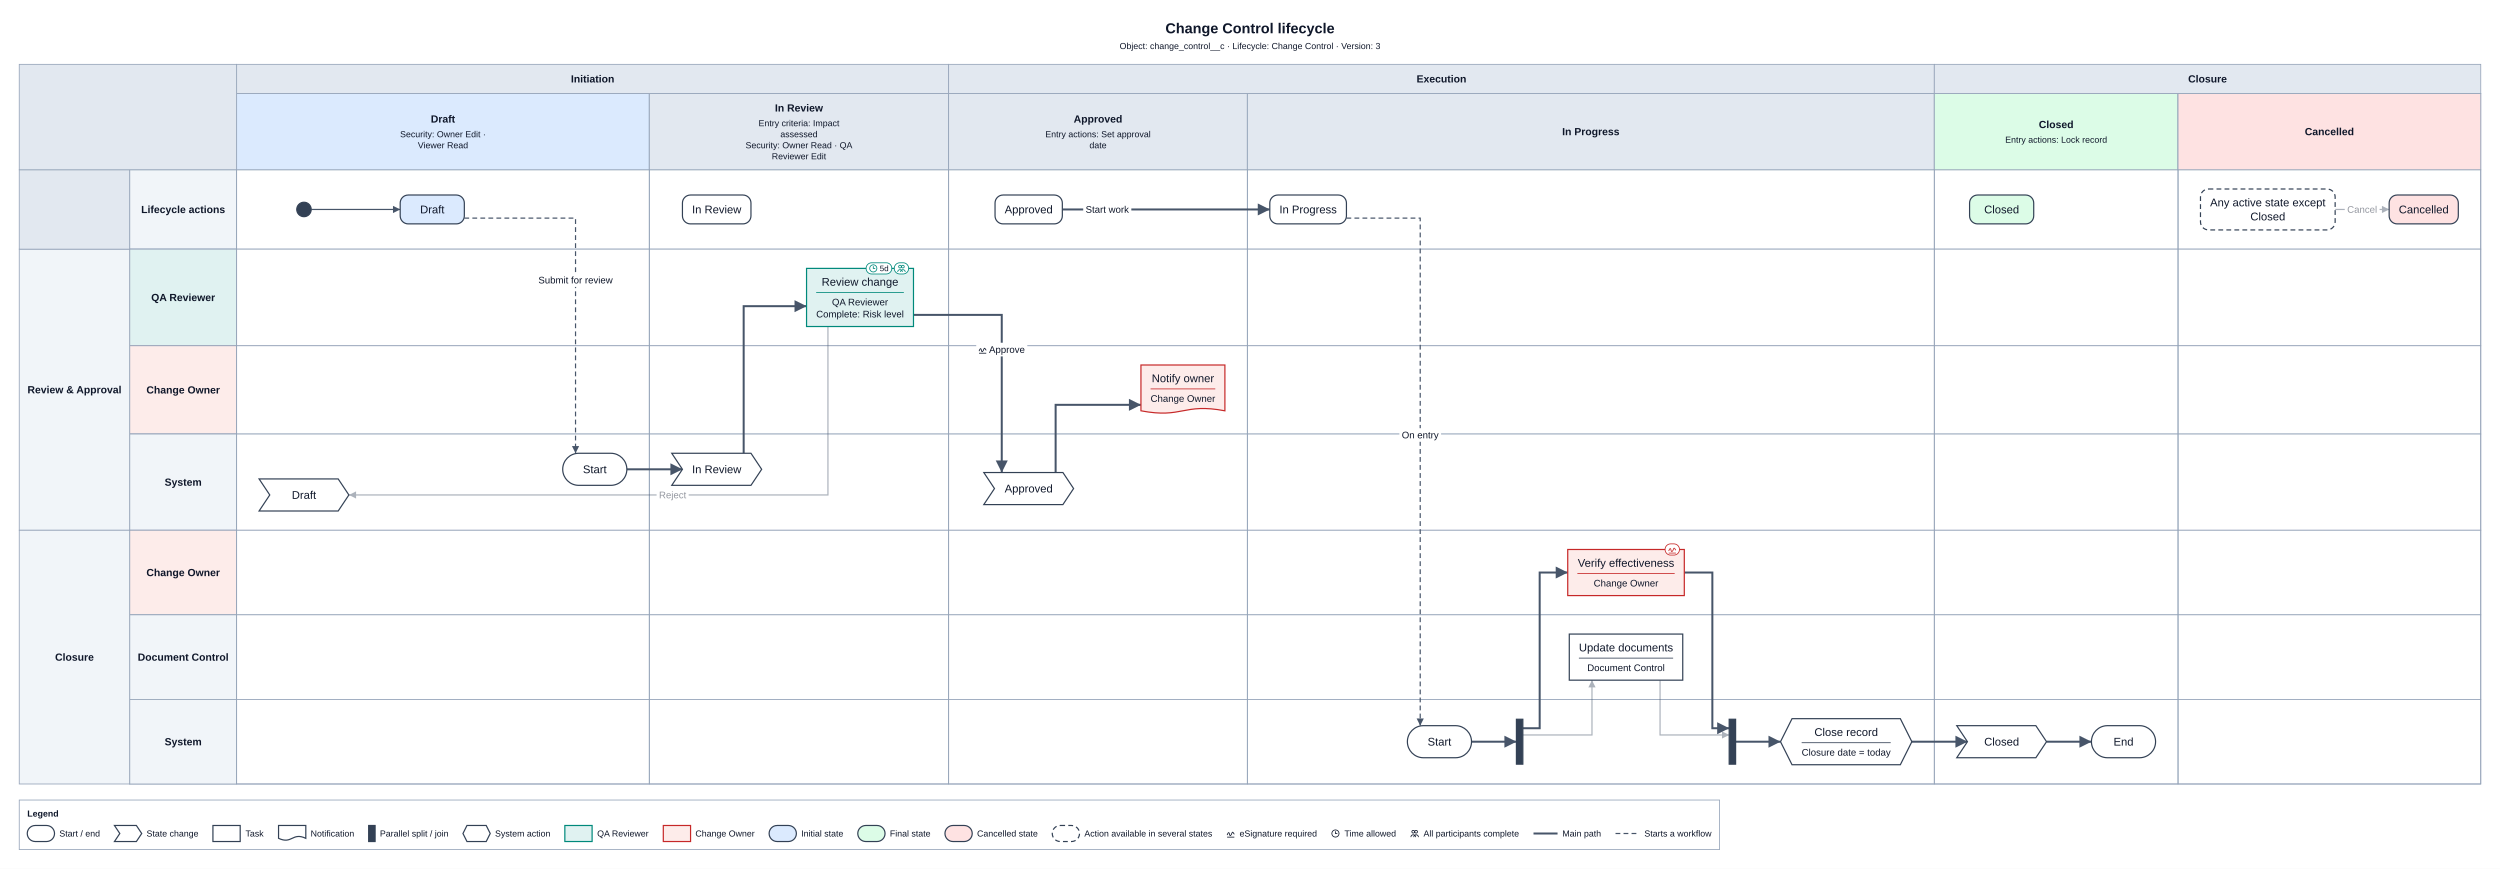
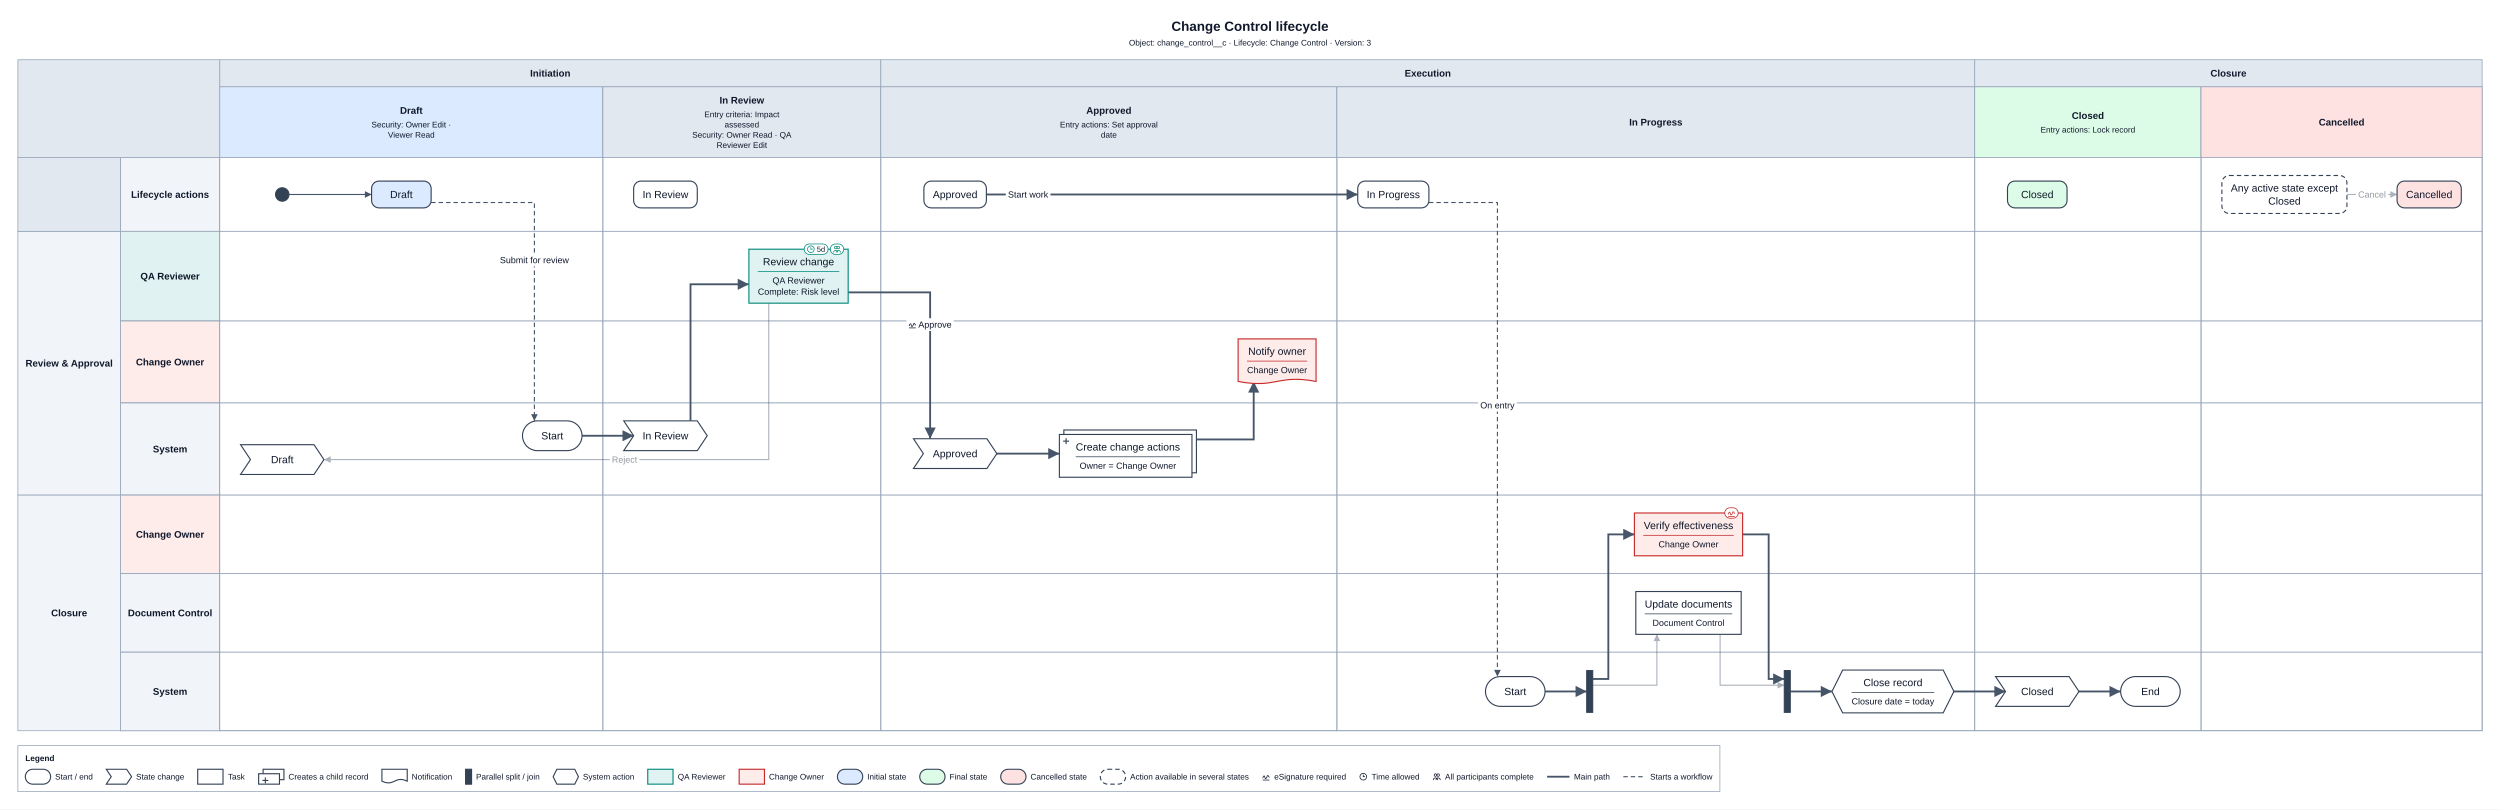
- <svg xmlns="http://www.w3.org/2000/svg" version="1.1" width="3118.16" height="1083.6" viewBox="0 0 3118.16 1083.6" class="jtd jtd-lifecycle">
+ <svg xmlns="http://www.w3.org/2000/svg" version="1.1" width="3358.25" height="1087.35" viewBox="0 0 3358.25 1087.35" class="jtd jtd-lifecycle">
  <defs>
    <marker id="jtd-arrow" viewBox="0 0 10 10" refX="10" refY="5" markerWidth="9" markerHeight="9" markerUnits="userSpaceOnUse" orient="auto">
      <path d="M0 0L10 5L0 10Z" fill="#475569" />
    </marker>
    <marker id="jtd-arrow-w2_5" viewBox="0 0 10 10" refX="10" refY="5" markerWidth="15" markerHeight="15" markerUnits="userSpaceOnUse" orient="auto">
      <path d="M0 0L10 5L0 10Z" fill="#475569" />
    </marker>
  </defs>
-   <rect width="3118.16" height="1083.6" fill="#ffffff" />
+   <rect width="3358.25" height="1087.35" fill="#ffffff" />
  <g font-family="Arial, 'Liberation Sans', Helvetica, sans-serif" font-size="14" fill="#0f172a" style="font-kerning:none;font-variant-ligatures:none">
-     <text x="1559.08" y="41.49" text-anchor="middle" font-size="18" font-weight="bold" class="jtd-title">Change Control lifecycle</text>
-     <text x="1559.08" y="61.19" text-anchor="middle" font-size="11" class="jtd-meta">Object: change_control__c · Lifecycle: Change Control · Version: 3</text>
+     <text x="1679.13" y="41.49" text-anchor="middle" font-size="18" font-weight="bold" class="jtd-title">Change Control lifecycle</text>
+     <text x="1679.13" y="61.19" text-anchor="middle" font-size="11" class="jtd-meta">Object: change_control__c · Lifecycle: Change Control · Version: 3</text>
    <g transform="translate(24 80.25)">
      <g id="l-lifecycle:actions" class="jtd-lane">
-         <rect x="137.76" y="131.5" width="2932.41" height="99" fill="#ffffff" stroke="#94a3b8" stroke-width="1" />
+         <rect x="137.76" y="131.5" width="3172.5" height="99" fill="#ffffff" stroke="#94a3b8" stroke-width="1" />
        <rect x="137.76" y="131.5" width="133.38" height="99" fill="#f1f5f9" stroke="#94a3b8" stroke-width="1" />
        <text x="204.45" y="185.51" text-anchor="middle" font-size="13" font-weight="bold">Lifecycle actions</text>
      </g>
      <g id="l-review::QA Reviewer" class="jtd-lane">
-         <rect x="137.76" y="230.5" width="2932.41" height="120.5" fill="#ffffff" stroke="#94a3b8" stroke-width="1" />
+         <rect x="137.76" y="230.5" width="3172.5" height="120.5" fill="#ffffff" stroke="#94a3b8" stroke-width="1" />
        <rect x="137.76" y="230.5" width="133.38" height="120.5" fill="#e0f2f1" stroke="#94a3b8" stroke-width="1" />
        <text x="204.45" y="295.26" text-anchor="middle" font-size="13" font-weight="bold">QA Reviewer</text>
      </g>
      <g id="l-review::Change Owner" class="jtd-lane">
-         <rect x="137.76" y="351" width="2932.41" height="110.1" fill="#ffffff" stroke="#94a3b8" stroke-width="1" />
+         <rect x="137.76" y="351" width="3172.5" height="110.1" fill="#ffffff" stroke="#94a3b8" stroke-width="1" />
        <rect x="137.76" y="351" width="133.38" height="110.1" fill="#fdecea" stroke="#94a3b8" stroke-width="1" />
        <text x="204.45" y="410.56" text-anchor="middle" font-size="13" font-weight="bold">Change Owner</text>
      </g>
      <g id="l-review::System" class="jtd-lane">
-         <rect x="137.76" y="461.1" width="2932.41" height="120" fill="#ffffff" stroke="#94a3b8" stroke-width="1" />
-         <rect x="137.76" y="461.1" width="133.38" height="120" fill="#f1f5f9" stroke="#94a3b8" stroke-width="1" />
-         <text x="204.45" y="525.61" text-anchor="middle" font-size="13" font-weight="bold">System</text>
+         <rect x="137.76" y="461.1" width="3172.5" height="123.75" fill="#ffffff" stroke="#94a3b8" stroke-width="1" />
+         <rect x="137.76" y="461.1" width="133.38" height="123.75" fill="#f1f5f9" stroke="#94a3b8" stroke-width="1" />
+         <text x="204.45" y="527.48" text-anchor="middle" font-size="13" font-weight="bold">System</text>
      </g>
      <g id="l-closure::Change Owner" class="jtd-lane">
-         <rect x="137.76" y="581.1" width="2932.41" height="105.5" fill="#ffffff" stroke="#94a3b8" stroke-width="1" />
-         <rect x="137.76" y="581.1" width="133.38" height="105.5" fill="#fdecea" stroke="#94a3b8" stroke-width="1" />
-         <text x="204.45" y="638.36" text-anchor="middle" font-size="13" font-weight="bold">Change Owner</text>
+         <rect x="137.76" y="584.85" width="3172.5" height="105.5" fill="#ffffff" stroke="#94a3b8" stroke-width="1" />
+         <rect x="137.76" y="584.85" width="133.38" height="105.5" fill="#fdecea" stroke="#94a3b8" stroke-width="1" />
+         <text x="204.45" y="642.11" text-anchor="middle" font-size="13" font-weight="bold">Change Owner</text>
      </g>
      <g id="l-closure::Document Control" class="jtd-lane">
-         <rect x="137.76" y="686.6" width="2932.41" height="105.5" fill="#ffffff" stroke="#94a3b8" stroke-width="1" />
-         <rect x="137.76" y="686.6" width="133.38" height="105.5" fill="#f1f5f9" stroke="#94a3b8" stroke-width="1" />
-         <text x="204.45" y="743.86" text-anchor="middle" font-size="13" font-weight="bold">Document Control</text>
+         <rect x="137.76" y="690.35" width="3172.5" height="105.5" fill="#ffffff" stroke="#94a3b8" stroke-width="1" />
+         <rect x="137.76" y="690.35" width="133.38" height="105.5" fill="#f1f5f9" stroke="#94a3b8" stroke-width="1" />
+         <text x="204.45" y="747.61" text-anchor="middle" font-size="13" font-weight="bold">Document Control</text>
      </g>
      <g id="l-closure::System" class="jtd-lane">
-         <rect x="137.76" y="792.1" width="2932.41" height="105.5" fill="#ffffff" stroke="#94a3b8" stroke-width="1" />
-         <rect x="137.76" y="792.1" width="133.38" height="105.5" fill="#f1f5f9" stroke="#94a3b8" stroke-width="1" />
-         <text x="204.45" y="849.36" text-anchor="middle" font-size="13" font-weight="bold">System</text>
+         <rect x="137.76" y="795.85" width="3172.5" height="105.5" fill="#ffffff" stroke="#94a3b8" stroke-width="1" />
+         <rect x="137.76" y="795.85" width="133.38" height="105.5" fill="#f1f5f9" stroke="#94a3b8" stroke-width="1" />
+         <text x="204.45" y="853.11" text-anchor="middle" font-size="13" font-weight="bold">System</text>
      </g>
      <g id="p-draft" class="jtd-phase">
-         <rect x="271.14" y="36.25" width="514.71" height="861.35" fill="none" stroke="#94a3b8" stroke-width="1" />
+         <rect x="271.14" y="36.25" width="514.71" height="865.1" fill="none" stroke="#94a3b8" stroke-width="1" />
        <rect x="271.14" y="36.25" width="514.71" height="95.25" fill="#dbeafe" stroke="#94a3b8" stroke-width="1" />
        <text x="528.49" y="72.63" text-anchor="middle" font-size="13" font-weight="bold">Draft</text>
        <text x="528.49" y="90.94" text-anchor="middle" font-size="11" class="jtd-detail">Security: Owner Edit ·</text>
        <text x="528.49" y="104.69" text-anchor="middle" font-size="11" class="jtd-detail">Viewer Read</text>
      </g>
      <g id="p-in_review" class="jtd-phase">
-         <rect x="785.85" y="36.25" width="373.35" height="861.35" fill="none" stroke="#94a3b8" stroke-width="1" />
+         <rect x="785.85" y="36.25" width="373.35" height="865.1" fill="none" stroke="#94a3b8" stroke-width="1" />
        <rect x="785.85" y="36.25" width="373.35" height="95.25" fill="#e2e8f0" stroke="#94a3b8" stroke-width="1" />
        <text x="972.52" y="58.88" text-anchor="middle" font-size="13" font-weight="bold">In Review</text>
        <text x="972.52" y="77.19" text-anchor="middle" font-size="11" class="jtd-detail">Entry criteria: Impact</text>
        <text x="972.52" y="90.94" text-anchor="middle" font-size="11" class="jtd-detail">assessed</text>
        <text x="972.52" y="104.69" text-anchor="middle" font-size="11" class="jtd-detail">Security: Owner Read · QA</text>
        <text x="972.52" y="118.44" text-anchor="middle" font-size="11" class="jtd-detail">Reviewer Edit</text>
      </g>
      <g id="p-approved" class="jtd-phase">
-         <rect x="1159.2" y="36.25" width="372.57" height="861.35" fill="none" stroke="#94a3b8" stroke-width="1" />
-         <rect x="1159.2" y="36.25" width="372.57" height="95.25" fill="#e2e8f0" stroke="#94a3b8" stroke-width="1" />
-         <text x="1345.49" y="72.63" text-anchor="middle" font-size="13" font-weight="bold">Approved</text>
-         <text x="1345.49" y="90.94" text-anchor="middle" font-size="11" class="jtd-detail">Entry actions: Set approval</text>
-         <text x="1345.49" y="104.69" text-anchor="middle" font-size="11" class="jtd-detail">date</text>
+         <rect x="1159.2" y="36.25" width="612.66" height="865.1" fill="none" stroke="#94a3b8" stroke-width="1" />
+         <rect x="1159.2" y="36.25" width="612.66" height="95.25" fill="#e2e8f0" stroke="#94a3b8" stroke-width="1" />
+         <text x="1465.53" y="72.63" text-anchor="middle" font-size="13" font-weight="bold">Approved</text>
+         <text x="1465.53" y="90.94" text-anchor="middle" font-size="11" class="jtd-detail">Entry actions: Set approval</text>
+         <text x="1465.53" y="104.69" text-anchor="middle" font-size="11" class="jtd-detail">date</text>
      </g>
      <g id="p-in_progress" class="jtd-phase">
-         <rect x="1531.77" y="36.25" width="856.81" height="861.35" fill="none" stroke="#94a3b8" stroke-width="1" />
-         <rect x="1531.77" y="36.25" width="856.81" height="95.25" fill="#e2e8f0" stroke="#94a3b8" stroke-width="1" />
-         <text x="1960.18" y="88.38" text-anchor="middle" font-size="13" font-weight="bold">In Progress</text>
+         <rect x="1771.86" y="36.25" width="856.81" height="865.1" fill="none" stroke="#94a3b8" stroke-width="1" />
+         <rect x="1771.86" y="36.25" width="856.81" height="95.25" fill="#e2e8f0" stroke="#94a3b8" stroke-width="1" />
+         <text x="2200.27" y="88.38" text-anchor="middle" font-size="13" font-weight="bold">In Progress</text>
      </g>
      <g id="p-closed" class="jtd-phase">
-         <rect x="2388.58" y="36.25" width="304" height="861.35" fill="none" stroke="#94a3b8" stroke-width="1" />
-         <rect x="2388.58" y="36.25" width="304" height="95.25" fill="#dcfce7" stroke="#94a3b8" stroke-width="1" />
-         <text x="2540.58" y="79.51" text-anchor="middle" font-size="13" font-weight="bold">Closed</text>
-         <text x="2540.58" y="97.81" text-anchor="middle" font-size="11" class="jtd-detail">Entry actions: Lock record</text>
+         <rect x="2628.67" y="36.25" width="304" height="865.1" fill="none" stroke="#94a3b8" stroke-width="1" />
+         <rect x="2628.67" y="36.25" width="304" height="95.25" fill="#dcfce7" stroke="#94a3b8" stroke-width="1" />
+         <text x="2780.67" y="79.51" text-anchor="middle" font-size="13" font-weight="bold">Closed</text>
+         <text x="2780.67" y="97.81" text-anchor="middle" font-size="11" class="jtd-detail">Entry actions: Lock record</text>
      </g>
      <g id="p-cancelled" class="jtd-phase">
-         <rect x="2692.58" y="36.25" width="377.58" height="861.35" fill="none" stroke="#94a3b8" stroke-width="1" />
-         <rect x="2692.58" y="36.25" width="377.58" height="95.25" fill="#fee2e2" stroke="#94a3b8" stroke-width="1" />
-         <text x="2881.37" y="88.38" text-anchor="middle" font-size="13" font-weight="bold">Cancelled</text>
+         <rect x="2932.67" y="36.25" width="377.58" height="865.1" fill="none" stroke="#94a3b8" stroke-width="1" />
+         <rect x="2932.67" y="36.25" width="377.58" height="95.25" fill="#fee2e2" stroke="#94a3b8" stroke-width="1" />
+         <text x="3121.46" y="88.38" text-anchor="middle" font-size="13" font-weight="bold">Cancelled</text>
      </g>
      <g id="lg-review" class="jtd-laneGroup">
-         <rect x="0" y="230.5" width="137.76" height="350.6" fill="#f1f5f9" stroke="#94a3b8" stroke-width="1" />
-         <text x="68.88" y="410.31" text-anchor="middle" font-size="13" font-weight="bold">Review &amp; Approval</text>
+         <rect x="0" y="230.5" width="137.76" height="354.35" fill="#f1f5f9" stroke="#94a3b8" stroke-width="1" />
+         <text x="68.88" y="412.18" text-anchor="middle" font-size="13" font-weight="bold">Review &amp; Approval</text>
      </g>
      <g id="lg-closure" class="jtd-laneGroup">
-         <rect x="0" y="581.1" width="137.76" height="316.5" fill="#f1f5f9" stroke="#94a3b8" stroke-width="1" />
-         <text x="68.88" y="743.86" text-anchor="middle" font-size="13" font-weight="bold">Closure</text>
+         <rect x="0" y="584.85" width="137.76" height="316.5" fill="#f1f5f9" stroke="#94a3b8" stroke-width="1" />
+         <text x="68.88" y="747.61" text-anchor="middle" font-size="13" font-weight="bold">Closure</text>
      </g>
      <g id="pg-initiation" class="jtd-phaseGroup">
        <rect x="271.14" y="0" width="888.06" height="36.25" fill="#e2e8f0" stroke="#94a3b8" stroke-width="1" />
        <text x="715.17" y="22.63" text-anchor="middle" font-size="13" font-weight="bold">Initiation</text>
      </g>
      <g id="pg-execution" class="jtd-phaseGroup">
-         <rect x="1159.2" y="0" width="1229.38" height="36.25" fill="#e2e8f0" stroke="#94a3b8" stroke-width="1" />
-         <text x="1773.89" y="22.63" text-anchor="middle" font-size="13" font-weight="bold">Execution</text>
+         <rect x="1159.2" y="0" width="1469.47" height="36.25" fill="#e2e8f0" stroke="#94a3b8" stroke-width="1" />
+         <text x="1893.94" y="22.63" text-anchor="middle" font-size="13" font-weight="bold">Execution</text>
      </g>
      <g id="pg-closure" class="jtd-phaseGroup">
-         <rect x="2388.58" y="0" width="681.58" height="36.25" fill="#e2e8f0" stroke="#94a3b8" stroke-width="1" />
-         <text x="2729.37" y="22.63" text-anchor="middle" font-size="13" font-weight="bold">Closure</text>
+         <rect x="2628.67" y="0" width="681.58" height="36.25" fill="#e2e8f0" stroke="#94a3b8" stroke-width="1" />
+         <text x="2969.46" y="22.63" text-anchor="middle" font-size="13" font-weight="bold">Closure</text>
      </g>
      <rect x="0" y="131.5" width="137.76" height="99" fill="#e2e8f0" stroke="#94a3b8" stroke-width="1" />
      <rect x="0" y="0" width="271.14" height="131.5" fill="#e2e8f0" stroke="#94a3b8" stroke-width="1" />
      <g id="e-state:start:link" class="jtd-edge">
        <path d="M364.14 181L475.15 181" fill="none" stroke="#475569" stroke-width="1.5" marker-end="url(#jtd-arrow)" />
      </g>
      <g id="e-action:approved:0" class="jtd-edge">
-         <path d="M1301.01 181L1559.77 181" fill="none" stroke="#475569" stroke-width="2.5" marker-end="url(#jtd-arrow-w2_5)" />
+         <path d="M1301.01 181L1799.86 181" fill="none" stroke="#475569" stroke-width="2.5" marker-end="url(#jtd-arrow-w2_5)" />
        <rect x="1327.05" y="172.5" width="60.01" height="17" rx="2" fill="#ffffff" />
        <text x="1357.05" y="185.16" text-anchor="middle" font-size="12">Start work</text>
      </g>
      <g id="e-shared:0" class="jtd-edge" opacity="0.45">
-         <path d="M2888.55 181L2955.9 181" fill="none" stroke="#475569" stroke-width="1.5" marker-end="url(#jtd-arrow)" />
-         <rect x="2900.55" y="172.5" width="43.35" height="17" rx="2" fill="#ffffff" />
-         <text x="2922.23" y="185.16" text-anchor="middle" font-size="12">Cancel</text>
+         <path d="M3128.64 181L3195.99 181" fill="none" stroke="#475569" stroke-width="1.5" marker-end="url(#jtd-arrow)" />
+         <rect x="3140.64" y="172.5" width="43.35" height="17" rx="2" fill="#ffffff" />
+         <text x="3162.31" y="185.16" text-anchor="middle" font-size="12">Cancel</text>
      </g>
      <g id="e-edge:r_start:0" class="jtd-edge">
        <path d="M757.85 505.1L827.18 505.1" fill="none" stroke="#475569" stroke-width="2.5" marker-end="url(#jtd-arrow-w2_5)" />
      </g>
      <g id="e-edge:r_submit:0" class="jtd-edge">
        <path d="M903.55 485.1L903.55 301.63L981.98 301.63" fill="none" stroke="#475569" stroke-width="2.5" marker-end="url(#jtd-arrow-w2_5)" />
      </g>
      <g id="e-verdict:r_review:0" class="jtd-edge">
        <path d="M1115.35 312.5L1225.45 312.5L1225.45 509.1" fill="none" stroke="#475569" stroke-width="2.5" marker-end="url(#jtd-arrow-w2_5)" />
        <rect x="1193.6" y="347.25" width="63.7" height="17" rx="2" fill="#ffffff" />
        <path d="M1197.1 357.75C1198.6 353.75 1199.6 353.75 1200.1 356.75S1202.1 358.25 1203.1 355.25S1205.1 355.75 1206.1 356.75M1197.1 360.25H1206.1" fill="none" stroke="#0f172a" stroke-width="1" />
        <text x="1231.95" y="359.91" text-anchor="middle" font-size="12">Approve</text>
      </g>
      <g id="e-verdict:r_review:1" class="jtd-edge" opacity="0.45">
        <path d="M1008.66 327L1008.66 537.1L411.14 537.1" fill="none" stroke="#475569" stroke-width="1.5" marker-end="url(#jtd-arrow)" />
        <rect x="794.94" y="528.6" width="40.01" height="17" rx="2" fill="#ffffff" />
        <text x="814.95" y="541.26" text-anchor="middle" font-size="12">Reject</text>
      </g>
      <g id="e-edge:r_approve:0" class="jtd-edge">
-         <path d="M1292.65 509.1L1292.65 424.68L1399.06 424.68" fill="none" stroke="#475569" stroke-width="2.5" marker-end="url(#jtd-arrow-w2_5)" />
+         <path d="M1315.05 529.1L1399.06 529.1" fill="none" stroke="#475569" stroke-width="2.5" marker-end="url(#jtd-arrow-w2_5)" />
+       </g>
+       <g id="e-edge:r_actions:0" class="jtd-edge">
+         <path d="M1583.15 510.05L1660.09 510.05L1660.09 432.13" fill="none" stroke="#475569" stroke-width="2.5" marker-end="url(#jtd-arrow-w2_5)" />
      </g>
      <g id="e-edge:c_start:0" class="jtd-edge">
-         <path d="M1811.38 844.85L1867.38 844.85" fill="none" stroke="#475569" stroke-width="2.5" marker-end="url(#jtd-arrow-w2_5)" />
+         <path d="M2051.47 848.6L2107.47 848.6" fill="none" stroke="#475569" stroke-width="2.5" marker-end="url(#jtd-arrow-w2_5)" />
      </g>
      <g id="e-edge:c_split:0" class="jtd-edge">
-         <path d="M1875.38 828.05L1896.38 828.05L1896.38 633.85L1931.38 633.85" fill="none" stroke="#475569" stroke-width="2.5" marker-end="url(#jtd-arrow-w2_5)" />
+         <path d="M2115.47 831.8L2136.47 831.8L2136.47 637.6L2171.47 637.6" fill="none" stroke="#475569" stroke-width="2.5" marker-end="url(#jtd-arrow-w2_5)" />
      </g>
      <g id="e-edge:c_split:1" class="jtd-edge" opacity="0.45">
-         <path d="M1875.38 836.45L1961.62 836.45L1961.62 768.1" fill="none" stroke="#475569" stroke-width="1.5" marker-end="url(#jtd-arrow)" />
+         <path d="M2115.47 840.2L2201.7 840.2L2201.7 771.85" fill="none" stroke="#475569" stroke-width="1.5" marker-end="url(#jtd-arrow)" />
      </g>
      <g id="e-edge:c_verify:0" class="jtd-edge">
-         <path d="M2076.76 633.85L2111.76 633.85L2111.76 828.05L2132.76 828.05" fill="none" stroke="#475569" stroke-width="2.5" marker-end="url(#jtd-arrow-w2_5)" />
+         <path d="M2316.85 637.6L2351.85 637.6L2351.85 831.8L2372.85 831.8" fill="none" stroke="#475569" stroke-width="2.5" marker-end="url(#jtd-arrow-w2_5)" />
      </g>
      <g id="e-edge:c_docs:0" class="jtd-edge" opacity="0.45">
-         <path d="M2046.53 768.1L2046.53 836.45L2132.76 836.45" fill="none" stroke="#475569" stroke-width="1.5" marker-end="url(#jtd-arrow)" />
+         <path d="M2286.61 771.85L2286.61 840.2L2372.85 840.2" fill="none" stroke="#475569" stroke-width="1.5" marker-end="url(#jtd-arrow)" />
      </g>
      <g id="e-edge:c_join:0" class="jtd-edge">
-         <path d="M2140.76 844.85L2196.76 844.85" fill="none" stroke="#475569" stroke-width="2.5" marker-end="url(#jtd-arrow-w2_5)" />
+         <path d="M2380.85 848.6L2436.85 848.6" fill="none" stroke="#475569" stroke-width="2.5" marker-end="url(#jtd-arrow-w2_5)" />
      </g>
      <g id="e-edge:c_fields:0" class="jtd-edge">
-         <path d="M2360.58 844.85L2429.92 844.85" fill="none" stroke="#475569" stroke-width="2.5" marker-end="url(#jtd-arrow-w2_5)" />
+         <path d="M2600.67 848.6L2670.01 848.6" fill="none" stroke="#475569" stroke-width="2.5" marker-end="url(#jtd-arrow-w2_5)" />
      </g>
      <g id="e-edge:c_close:0" class="jtd-edge">
-         <path d="M2528.58 844.85L2584.58 844.85" fill="none" stroke="#475569" stroke-width="2.5" marker-end="url(#jtd-arrow-w2_5)" />
+         <path d="M2768.67 848.6L2824.67 848.6" fill="none" stroke="#475569" stroke-width="2.5" marker-end="url(#jtd-arrow-w2_5)" />
      </g>
      <g id="e-start:review" class="jtd-edge">
        <path d="M555.15 191.8L693.85 191.8L693.85 485.1" fill="none" stroke="#475569" stroke-width="1.5" stroke-dasharray="6 4" marker-end="url(#jtd-arrow)" />
        <rect x="644.5" y="260.6" width="98.7" height="17" rx="2" fill="#ffffff" />
        <text x="693.85" y="273.26" text-anchor="middle" font-size="12">Submit for review</text>
      </g>
      <g id="e-start:closure" class="jtd-edge">
-         <path d="M1655.36 191.8L1747.38 191.8L1747.38 824.85" fill="none" stroke="#475569" stroke-width="1.5" stroke-dasharray="6 4" marker-end="url(#jtd-arrow)" />
-         <rect x="1721.37" y="453.82" width="52.02" height="17" rx="2" fill="#ffffff" />
-         <text x="1747.38" y="466.48" text-anchor="middle" font-size="12">On entry</text>
+         <path d="M1895.45 191.8L1987.47 191.8L1987.47 828.6" fill="none" stroke="#475569" stroke-width="1.5" stroke-dasharray="6 4" marker-end="url(#jtd-arrow)" />
+         <rect x="1961.46" y="455.69" width="52.02" height="17" rx="2" fill="#ffffff" />
+         <text x="1987.47" y="468.35" text-anchor="middle" font-size="12">On entry</text>
      </g>
      <g id="n-state:start" class="jtd-node jtd-shape-initial" transform="translate(346.14 172)">
        <path d="M0 9A9 9 0 1 1 18 9A9 9 0 1 1 0 9Z" fill="#ffffff" stroke="#334155" stroke-width="1.5" />
        <path d="M0 9A9 9 0 1 1 18 9A9 9 0 1 1 0 9Z" fill="#334155" />
      </g>
      <g id="n-state:draft" class="jtd-node jtd-shape-state" transform="translate(475.15 163)">
        <path d="M10 0H70A10 10 0 0 1 80 10V26A10 10 0 0 1 70 36H10A10 10 0 0 1 0 26V10A10 10 0 0 1 10 0Z" fill="#dbeafe" stroke="#334155" stroke-width="1.5" />
        <text x="40" y="22.85" text-anchor="middle">Draft</text>
      </g>
      <g id="n-state:in_review" class="jtd-node jtd-shape-state" transform="translate(827.18 163)">
        <path d="M10 0H75.47A10 10 0 0 1 85.47 10V26A10 10 0 0 1 75.47 36H10A10 10 0 0 1 0 26V10A10 10 0 0 1 10 0Z" fill="#ffffff" stroke="#334155" stroke-width="1.5" />
        <text x="42.73" y="22.85" text-anchor="middle">In Review</text>
      </g>
      <g id="n-state:approved" class="jtd-node jtd-shape-state" transform="translate(1217.08 163)">
        <path d="M10 0H73.93A10 10 0 0 1 83.93 10V26A10 10 0 0 1 73.93 36H10A10 10 0 0 1 0 26V10A10 10 0 0 1 10 0Z" fill="#ffffff" stroke="#334155" stroke-width="1.5" />
        <text x="41.97" y="22.85" text-anchor="middle">Approved</text>
      </g>
-       <g id="n-state:in_progress" class="jtd-node jtd-shape-state" transform="translate(1559.77 163)">
+       <g id="n-state:in_progress" class="jtd-node jtd-shape-state" transform="translate(1799.86 163)">
        <path d="M10 0H85.59A10 10 0 0 1 95.59 10V26A10 10 0 0 1 85.59 36H10A10 10 0 0 1 0 26V10A10 10 0 0 1 10 0Z" fill="#ffffff" stroke="#334155" stroke-width="1.5" />
        <text x="47.79" y="22.85" text-anchor="middle">In Progress</text>
      </g>
-       <g id="n-state:closed" class="jtd-node jtd-shape-state" transform="translate(2432.58 163)">
+       <g id="n-state:closed" class="jtd-node jtd-shape-state" transform="translate(2672.67 163)">
        <path d="M10 0H70A10 10 0 0 1 80 10V26A10 10 0 0 1 70 36H10A10 10 0 0 1 0 26V10A10 10 0 0 1 10 0Z" fill="#dcfce7" stroke="#334155" stroke-width="1.5" />
        <text x="40" y="22.85" text-anchor="middle">Closed</text>
      </g>
-       <g id="n-state:cancelled" class="jtd-node jtd-shape-state" transform="translate(2955.9 163)">
+       <g id="n-state:cancelled" class="jtd-node jtd-shape-state" transform="translate(3195.99 163)">
        <path d="M10 0H76.26A10 10 0 0 1 86.26 10V26A10 10 0 0 1 76.26 36H10A10 10 0 0 1 0 26V10A10 10 0 0 1 10 0Z" fill="#fee2e2" stroke="#334155" stroke-width="1.5" />
        <text x="43.13" y="22.85" text-anchor="middle">Cancelled</text>
      </g>
-       <g id="n-shared:0:from" class="jtd-node jtd-shape-state" transform="translate(2720.58 155.5)">
+       <g id="n-shared:0:from" class="jtd-node jtd-shape-state" transform="translate(2960.67 155.5)">
        <path d="M10 0H157.96A10 10 0 0 1 167.96 10V41A10 10 0 0 1 157.96 51H10A10 10 0 0 1 0 41V10A10 10 0 0 1 10 0Z" fill="#ffffff" stroke="#334155" stroke-width="1.5" stroke-dasharray="6 4" />
        <text x="83.98" y="21.6" text-anchor="middle">Any active state except</text>
        <text x="83.98" y="39.1" text-anchor="middle">Closed</text>
      </g>
      <g id="n-r_start" class="jtd-node jtd-shape-terminator" transform="translate(677.85 485.1)">
        <path d="M20 0H60A20 20 0 0 1 60 40H20A20 20 0 0 1 20 0Z" fill="#ffffff" stroke="#334155" stroke-width="1.5" />
        <text x="40" y="24.85" text-anchor="middle">Start</text>
      </g>
      <g id="n-r_submit" class="jtd-node jtd-shape-chevron" transform="translate(813.85 485.1)">
        <path d="M0 0H98.8L112.14 20L98.8 40H0L13.33 20Z" fill="#ffffff" stroke="#334155" stroke-width="1.5" />
        <text x="56.07" y="24.85" text-anchor="middle">In Review</text>
      </g>
      <g id="n-r_review" class="jtd-node jtd-shape-process" transform="translate(981.98 254.5)">
        <path d="M0 0H133.37V72.5H0Z" fill="#e0f2f1" stroke="#00897b" stroke-width="1.5" />
        <text x="66.69" y="21.6" text-anchor="middle">Review change</text>
        <path d="M12 30H121.37" fill="none" stroke="#00897b" stroke-width="1" />
        <text x="66.69" y="46.16" text-anchor="middle" font-size="12">QA Reviewer</text>
        <text x="66.69" y="61.16" text-anchor="middle" font-size="12">Complete: Risk level</text>
        <rect x="74.25" y="-7" width="32.12" height="14" rx="7" fill="#ffffff" stroke="#00897b" stroke-width="1" />
        <path d="M78.75 0a4.5 4.5 0 1 0 9 0a4.5 4.5 0 1 0 -9 0M83.25 -2.8V0H85.65" fill="none" stroke="#00897b" stroke-width="1" />
        <text x="96.81" y="3.47" text-anchor="middle" font-size="10">5d</text>
        <rect x="109.37" y="-7" width="18" height="14" rx="7" fill="#ffffff" stroke="#00897b" stroke-width="1" />
        <path d="M114.87 -2.2a1.7 1.7 0 1 0 3.4 0a1.7 1.7 0 1 0 -3.4 0M118.47 -2.2a1.7 1.7 0 1 0 3.4 0a1.7 1.7 0 1 0 -3.4 0M113.67 4.5C113.67 0.6 119.47 0.6 119.47 4.5M117.27 4.5C117.27 0.6 123.07 0.6 123.07 4.5" fill="none" stroke="#00897b" stroke-width="1" />
      </g>
      <g id="n-r_approve" class="jtd-node jtd-shape-chevron" transform="translate(1203.05 509.1)">
        <path d="M0 0H98.67L112 20L98.67 40H0L13.33 20Z" fill="#ffffff" stroke="#334155" stroke-width="1.5" />
        <text x="56" y="24.85" text-anchor="middle">Approved</text>
      </g>
-       <g id="n-r_notify" class="jtd-node jtd-shape-document" transform="translate(1399.06 375)">
+       <g id="n-r_actions" class="jtd-node jtd-shape-record" transform="translate(1399.06 497.35)">
+         <path d="M0 6H178.09V63.5H0Z" fill="#ffffff" stroke="#334155" stroke-width="1.5" />
+         <path d="M6 6V0H184.09V57.5H178.09M5 15H13M9 11V19" fill="none" stroke="#334155" stroke-width="1.5" />
+         <text x="92.04" y="27.6" text-anchor="middle">Create change actions</text>
+         <path d="M22 36H162.09" fill="none" stroke="#334155" stroke-width="1" />
+         <text x="92.04" y="52.16" text-anchor="middle" font-size="12">Owner = Change Owner</text>
+       </g>
+       <g id="n-r_notify" class="jtd-node jtd-shape-document" transform="translate(1639.15 375)">
        <path d="M0 0H104.71V57.13C52.36 47.2 52.36 67.07 0 57.13Z" fill="#fdecea" stroke="#c62828" stroke-width="1.5" />
        <text x="52.36" y="21.42" text-anchor="middle">Notify owner</text>
        <path d="M12 29.82H92.71" fill="none" stroke="#c62828" stroke-width="1" />
        <text x="52.36" y="45.98" text-anchor="middle" font-size="12">Change Owner</text>
      </g>
      <g id="n-r_return" class="jtd-node jtd-shape-chevron" transform="translate(299.14 517.1)">
        <path d="M0 0H98.67L112 20L98.67 40H0L13.33 20Z" fill="#ffffff" stroke="#334155" stroke-width="1.5" />
        <text x="56" y="24.85" text-anchor="middle">Draft</text>
      </g>
-       <g id="n-c_start" class="jtd-node jtd-shape-terminator" transform="translate(1731.38 824.85)">
+       <g id="n-c_start" class="jtd-node jtd-shape-terminator" transform="translate(1971.47 828.6)">
        <path d="M20 0H60A20 20 0 0 1 60 40H20A20 20 0 0 1 20 0Z" fill="#ffffff" stroke="#334155" stroke-width="1.5" />
        <text x="40" y="24.85" text-anchor="middle">Start</text>
      </g>
-       <g id="n-c_split" class="jtd-node jtd-shape-bar" transform="translate(1867.38 816.85)">
+       <g id="n-c_split" class="jtd-node jtd-shape-bar" transform="translate(2107.47 820.6)">
        <path d="M0 0H8V56H0Z" fill="#ffffff" stroke="#334155" stroke-width="1.5" />
        <path d="M0 0H8V56H0Z" fill="#334155" />
      </g>
-       <g id="n-c_verify" class="jtd-node jtd-shape-process" transform="translate(1931.38 605.1)">
+       <g id="n-c_verify" class="jtd-node jtd-shape-process" transform="translate(2171.47 608.85)">
        <path d="M0 0H145.39V57.5H0Z" fill="#fdecea" stroke="#c62828" stroke-width="1.5" />
        <text x="72.69" y="21.6" text-anchor="middle">Verify effectiveness</text>
        <path d="M12 30H133.39" fill="none" stroke="#c62828" stroke-width="1" />
        <text x="72.69" y="46.16" text-anchor="middle" font-size="12">Change Owner</text>
        <rect x="121.39" y="-7" width="18" height="14" rx="7" fill="#ffffff" stroke="#c62828" stroke-width="1" />
        <path d="M125.89 2C127.39 -2 128.39 -2 128.89 1S130.89 2.5 131.89 -0.5S133.89 0 134.89 1M125.89 4.5H134.89" fill="none" stroke="#c62828" stroke-width="1" />
      </g>
-       <g id="n-c_docs" class="jtd-node jtd-shape-process" transform="translate(1933.31 710.6)">
+       <g id="n-c_docs" class="jtd-node jtd-shape-process" transform="translate(2173.4 714.35)">
        <path d="M0 0H141.52V57.5H0Z" fill="#ffffff" stroke="#334155" stroke-width="1.5" />
        <text x="70.76" y="21.6" text-anchor="middle">Update documents</text>
        <path d="M12 30H129.52" fill="none" stroke="#334155" stroke-width="1" />
        <text x="70.76" y="46.16" text-anchor="middle" font-size="12">Document Control</text>
      </g>
-       <g id="n-c_join" class="jtd-node jtd-shape-bar" transform="translate(2132.76 816.85)">
+       <g id="n-c_join" class="jtd-node jtd-shape-bar" transform="translate(2372.85 820.6)">
        <path d="M0 0H8V56H0Z" fill="#ffffff" stroke="#334155" stroke-width="1.5" />
        <path d="M0 0H8V56H0Z" fill="#334155" />
      </g>
-       <g id="n-c_fields" class="jtd-node jtd-shape-hexagon" transform="translate(2196.76 816.1)">
+       <g id="n-c_fields" class="jtd-node jtd-shape-hexagon" transform="translate(2436.85 819.85)">
        <path d="M14.38 0H149.45L163.82 28.75L149.45 57.5H14.38L0 28.75Z" fill="#ffffff" stroke="#334155" stroke-width="1.5" />
        <text x="81.91" y="21.6" text-anchor="middle">Close record</text>
        <path d="M26.38 30H137.45" fill="none" stroke="#334155" stroke-width="1" />
        <text x="81.91" y="46.16" text-anchor="middle" font-size="12">Closure date = today</text>
      </g>
-       <g id="n-c_close" class="jtd-node jtd-shape-chevron" transform="translate(2416.58 824.85)">
+       <g id="n-c_close" class="jtd-node jtd-shape-chevron" transform="translate(2656.67 828.6)">
        <path d="M0 0H98.67L112 20L98.67 40H0L13.33 20Z" fill="#ffffff" stroke="#334155" stroke-width="1.5" />
        <text x="56" y="24.85" text-anchor="middle">Closed</text>
      </g>
-       <g id="n-c_end" class="jtd-node jtd-shape-terminator" transform="translate(2584.58 824.85)">
+       <g id="n-c_end" class="jtd-node jtd-shape-terminator" transform="translate(2824.67 828.6)">
        <path d="M20 0H60A20 20 0 0 1 60 40H20A20 20 0 0 1 20 0Z" fill="#ffffff" stroke="#334155" stroke-width="1.5" />
        <text x="40" y="24.85" text-anchor="middle">End</text>
      </g>
      <g class="jtd-legend">
-         <rect x="0" y="917.6" width="2120.73" height="61.75" fill="#ffffff" stroke="#94a3b8" stroke-width="1" />
-         <text x="29.56" y="938.29" text-anchor="middle" font-size="11" font-weight="bold">Legend</text>
-         <g transform="translate(10 949.35)">
+         <rect x="0" y="921.35" width="2286.33" height="61.75" fill="#ffffff" stroke="#94a3b8" stroke-width="1" />
+         <text x="29.56" y="942.04" text-anchor="middle" font-size="11" font-weight="bold">Legend</text>
+         <g transform="translate(10 953.1)">
          <path d="M10 0H24A10 10 0 0 1 24 20H10A10 10 0 0 1 10 0Z" fill="#ffffff" stroke="#334155" stroke-width="1.5" />
        </g>
-         <text x="75.38" y="963.16" text-anchor="middle" font-size="11">Start / end</text>
-         <g transform="translate(118.75 949.35)">
+         <text x="75.38" y="966.91" text-anchor="middle" font-size="11">Start / end</text>
+         <g transform="translate(118.75 953.1)">
          <path d="M0 0H27.33L34 10L27.33 20H0L6.67 10Z" fill="#ffffff" stroke="#334155" stroke-width="1.5" />
        </g>
-         <text x="191.17" y="963.16" text-anchor="middle" font-size="11">State change</text>
-         <g transform="translate(241.58 949.35)">
+         <text x="191.17" y="966.91" text-anchor="middle" font-size="11">State change</text>
+         <g transform="translate(241.58 953.1)">
          <path d="M0 0H34V20H0Z" fill="#ffffff" stroke="#334155" stroke-width="1.5" />
        </g>
-         <text x="293.5" y="963.16" text-anchor="middle" font-size="11">Task</text>
-         <g transform="translate(323.42 949.35)">
+         <text x="293.5" y="966.91" text-anchor="middle" font-size="11">Task</text>
+         <g transform="translate(323.42 953.1)">
+           <path d="M0 6H28V20H0Z" fill="#ffffff" stroke="#334155" stroke-width="1.5" />
+           <path d="M6 6V0H34V14H28M5 15H13M9 11V19" fill="none" stroke="#334155" stroke-width="1.5" />
+         </g>
+         <text x="417.22" y="966.91" text-anchor="middle" font-size="11">Creates a child record</text>
+         <g transform="translate(489.02 953.1)">
          <path d="M0 0H34V16C17 8 17 24 0 16Z" fill="#ffffff" stroke="#334155" stroke-width="1.5" />
        </g>
-         <text x="390.62" y="963.16" text-anchor="middle" font-size="11">Notification</text>
-         <g transform="translate(435.83 949.35)">
+         <text x="556.23" y="966.91" text-anchor="middle" font-size="11">Notification</text>
+         <g transform="translate(601.44 953.1)">
          <path d="M0 0H8V20H0Z" fill="#ffffff" stroke="#334155" stroke-width="1.5" />
          <path d="M0 0H8V20H0Z" fill="#334155" />
        </g>
-         <text x="492.63" y="963.16" text-anchor="middle" font-size="11">Parallel split / join</text>
-         <g transform="translate(553.43 949.35)">
+         <text x="658.23" y="966.91" text-anchor="middle" font-size="11">Parallel split / join</text>
+         <g transform="translate(719.03 953.1)">
          <path d="M5 0H29L34 10L29 20H5L0 10Z" fill="#ffffff" stroke="#334155" stroke-width="1.5" />
        </g>
-         <text x="627.97" y="963.16" text-anchor="middle" font-size="11">System action</text>
-         <g transform="translate(680.51 949.35)">
+         <text x="793.57" y="966.91" text-anchor="middle" font-size="11">System action</text>
+         <g transform="translate(846.11 953.1)">
          <path d="M0 0H34V20H0Z" fill="#e0f2f1" stroke="#00897b" stroke-width="1.5" />
        </g>
-         <text x="752.91" y="963.16" text-anchor="middle" font-size="11">QA Reviewer</text>
-         <g transform="translate(803.31 949.35)">
+         <text x="918.51" y="966.91" text-anchor="middle" font-size="11">QA Reviewer</text>
+         <g transform="translate(968.91 953.1)">
          <path d="M0 0H34V20H0Z" fill="#fdecea" stroke="#c62828" stroke-width="1.5" />
        </g>
-         <text x="880.3" y="963.16" text-anchor="middle" font-size="11">Change Owner</text>
-         <g transform="translate(935.29 949.35)">
+         <text x="1045.9" y="966.91" text-anchor="middle" font-size="11">Change Owner</text>
+         <g transform="translate(1100.9 953.1)">
          <path d="M10 0H24A10 10 0 0 1 34 10V10A10 10 0 0 1 24 20H10A10 10 0 0 1 0 10V10A10 10 0 0 1 10 0Z" fill="#dbeafe" stroke="#334155" stroke-width="1.5" />
        </g>
-         <text x="1001.58" y="963.16" text-anchor="middle" font-size="11">Initial state</text>
-         <g transform="translate(1045.88 949.35)">
+         <text x="1167.19" y="966.91" text-anchor="middle" font-size="11">Initial state</text>
+         <g transform="translate(1211.48 953.1)">
          <path d="M10 0H24A10 10 0 0 1 34 10V10A10 10 0 0 1 24 20H10A10 10 0 0 1 0 10V10A10 10 0 0 1 10 0Z" fill="#dcfce7" stroke="#334155" stroke-width="1.5" />
        </g>
-         <text x="1111.25" y="963.16" text-anchor="middle" font-size="11">Final state</text>
-         <g transform="translate(1154.62 949.35)">
+         <text x="1276.85" y="966.91" text-anchor="middle" font-size="11">Final state</text>
+         <g transform="translate(1320.23 953.1)">
          <path d="M10 0H24A10 10 0 0 1 34 10V10A10 10 0 0 1 24 20H10A10 10 0 0 1 0 10V10A10 10 0 0 1 10 0Z" fill="#fee2e2" stroke="#334155" stroke-width="1.5" />
        </g>
-         <text x="1232.53" y="963.16" text-anchor="middle" font-size="11">Cancelled state</text>
-         <g transform="translate(1288.45 949.35)">
+         <text x="1398.14" y="966.91" text-anchor="middle" font-size="11">Cancelled state</text>
+         <g transform="translate(1454.05 953.1)">
          <path d="M10 0H24A10 10 0 0 1 34 10V10A10 10 0 0 1 24 20H10A10 10 0 0 1 0 10V10A10 10 0 0 1 10 0Z" fill="#ffffff" stroke="#334155" stroke-width="1.5" stroke-dasharray="6 4" />
        </g>
-         <text x="1408.24" y="963.16" text-anchor="middle" font-size="11">Action available in several states</text>
-         <path d="M1506.53 961.35C1508.03 957.35 1509.03 957.35 1509.53 960.35S1511.53 961.85 1512.53 958.85S1514.53 959.35 1515.53 960.35M1506.53 963.85H1515.53" fill="none" stroke="#0f172a" stroke-width="1" />
-         <text x="1570.34" y="963.16" text-anchor="middle" font-size="11">eSignature required</text>
-         <path d="M1637.15 959.35a4.5 4.5 0 1 0 9 0a4.5 4.5 0 1 0 -9 0M1641.65 956.55V959.35H1644.05" fill="none" stroke="#0f172a" stroke-width="1" />
-         <text x="1685.05" y="963.16" text-anchor="middle" font-size="11">Time allowed</text>
-         <path d="M1736.95 957.15a1.7 1.7 0 1 0 3.4 0a1.7 1.7 0 1 0 -3.4 0M1740.55 957.15a1.7 1.7 0 1 0 3.4 0a1.7 1.7 0 1 0 -3.4 0M1735.75 963.85C1735.75 959.95 1741.55 959.95 1741.55 963.85M1739.35 963.85C1739.35 959.95 1745.15 959.95 1745.15 963.85" fill="none" stroke="#0f172a" stroke-width="1" />
-         <text x="1811.07" y="963.16" text-anchor="middle" font-size="11">All participants complete</text>
-         <path d="M1888.68 959.35H1918.68" fill="none" stroke="#475569" stroke-width="2.5" />
-         <text x="1948.83" y="963.16" text-anchor="middle" font-size="11">Main path</text>
-         <path d="M1990.98 959.35H2020.98" fill="none" stroke="#475569" stroke-width="1.5" stroke-dasharray="6 4" />
-         <text x="2068.86" y="963.16" text-anchor="middle" font-size="11">Starts a workflow</text>
+         <text x="1573.84" y="966.91" text-anchor="middle" font-size="11">Action available in several states</text>
+         <path d="M1672.14 965.1C1673.64 961.1 1674.64 961.1 1675.14 964.1S1677.14 965.6 1678.14 962.6S1680.14 963.1 1681.14 964.1M1672.14 967.6H1681.14" fill="none" stroke="#0f172a" stroke-width="1" />
+         <text x="1735.95" y="966.91" text-anchor="middle" font-size="11">eSignature required</text>
+         <path d="M1802.76 963.1a4.5 4.5 0 1 0 9 0a4.5 4.5 0 1 0 -9 0M1807.26 960.3V963.1H1809.66" fill="none" stroke="#0f172a" stroke-width="1" />
+         <text x="1850.66" y="966.91" text-anchor="middle" font-size="11">Time allowed</text>
+         <path d="M1902.56 960.9a1.7 1.7 0 1 0 3.4 0a1.7 1.7 0 1 0 -3.4 0M1906.16 960.9a1.7 1.7 0 1 0 3.4 0a1.7 1.7 0 1 0 -3.4 0M1901.36 967.6C1901.36 963.7 1907.16 963.7 1907.16 967.6M1904.96 967.6C1904.96 963.7 1910.76 963.7 1910.76 967.6" fill="none" stroke="#0f172a" stroke-width="1" />
+         <text x="1976.67" y="966.91" text-anchor="middle" font-size="11">All participants complete</text>
+         <path d="M2054.28 963.1H2084.28" fill="none" stroke="#475569" stroke-width="2.5" />
+         <text x="2114.43" y="966.91" text-anchor="middle" font-size="11">Main path</text>
+         <path d="M2156.59 963.1H2186.59" fill="none" stroke="#475569" stroke-width="1.5" stroke-dasharray="6 4" />
+         <text x="2234.46" y="966.91" text-anchor="middle" font-size="11">Starts a workflow</text>
      </g>
    </g>
  </g>
</svg>
